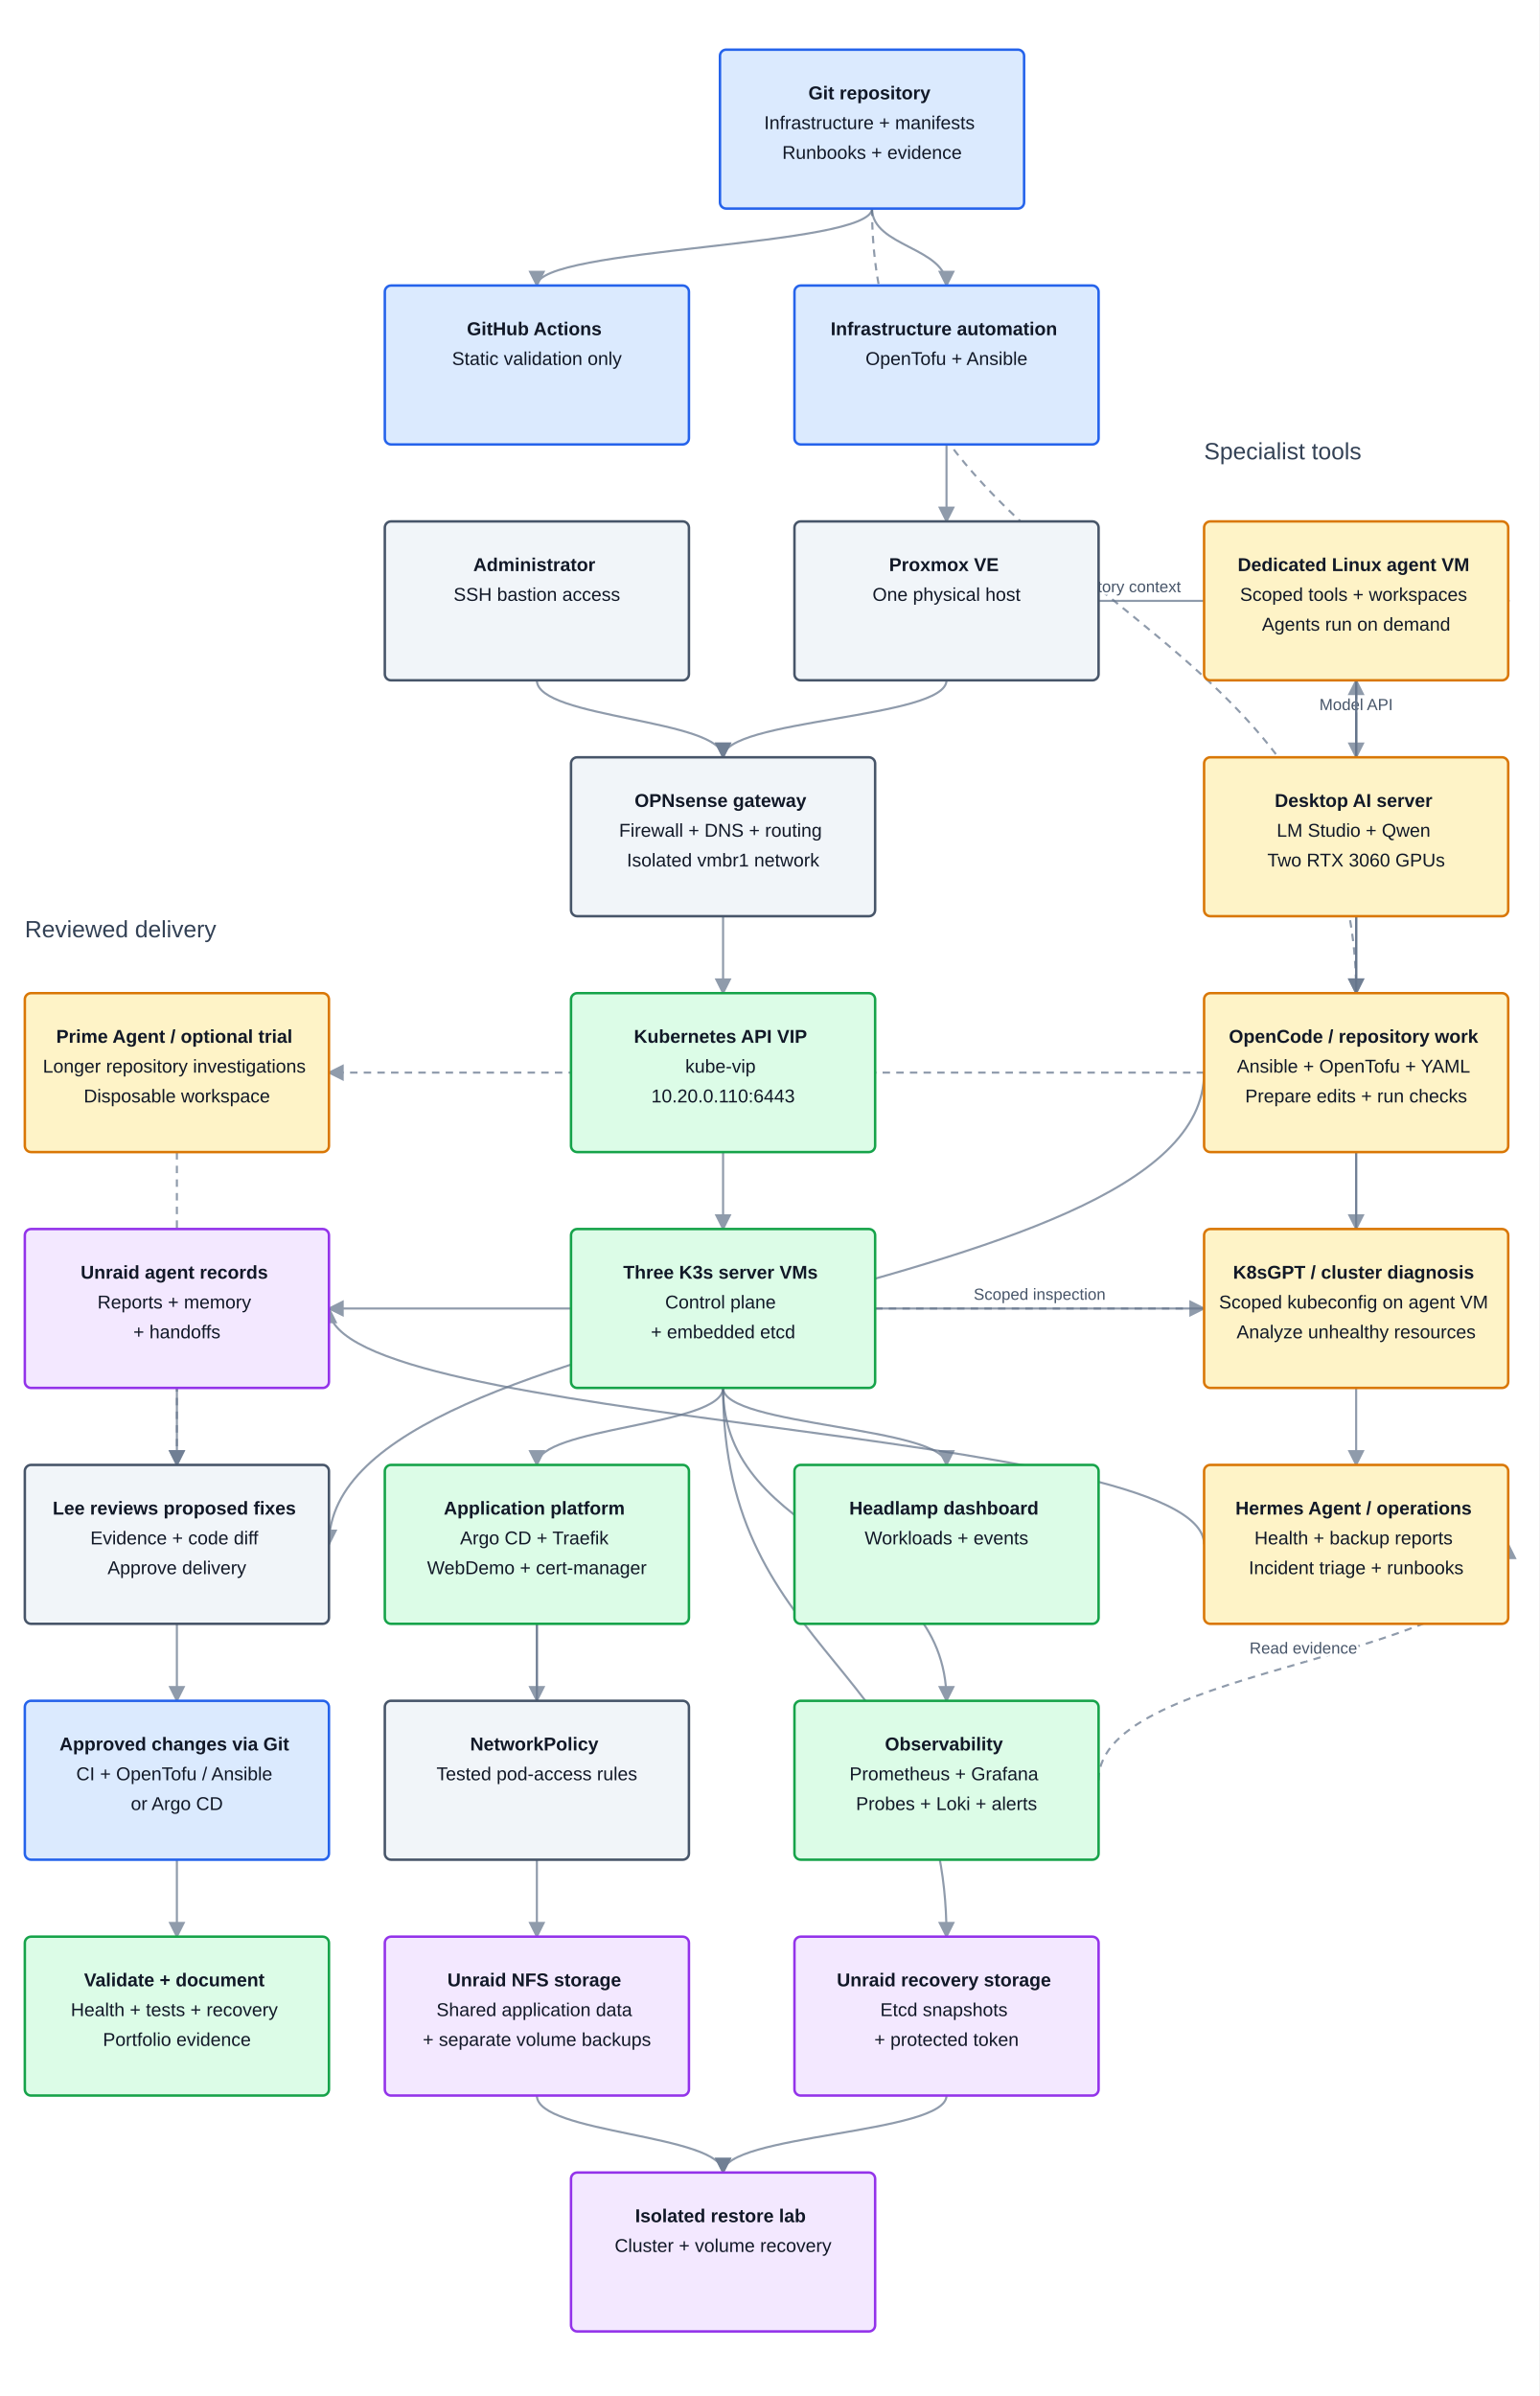
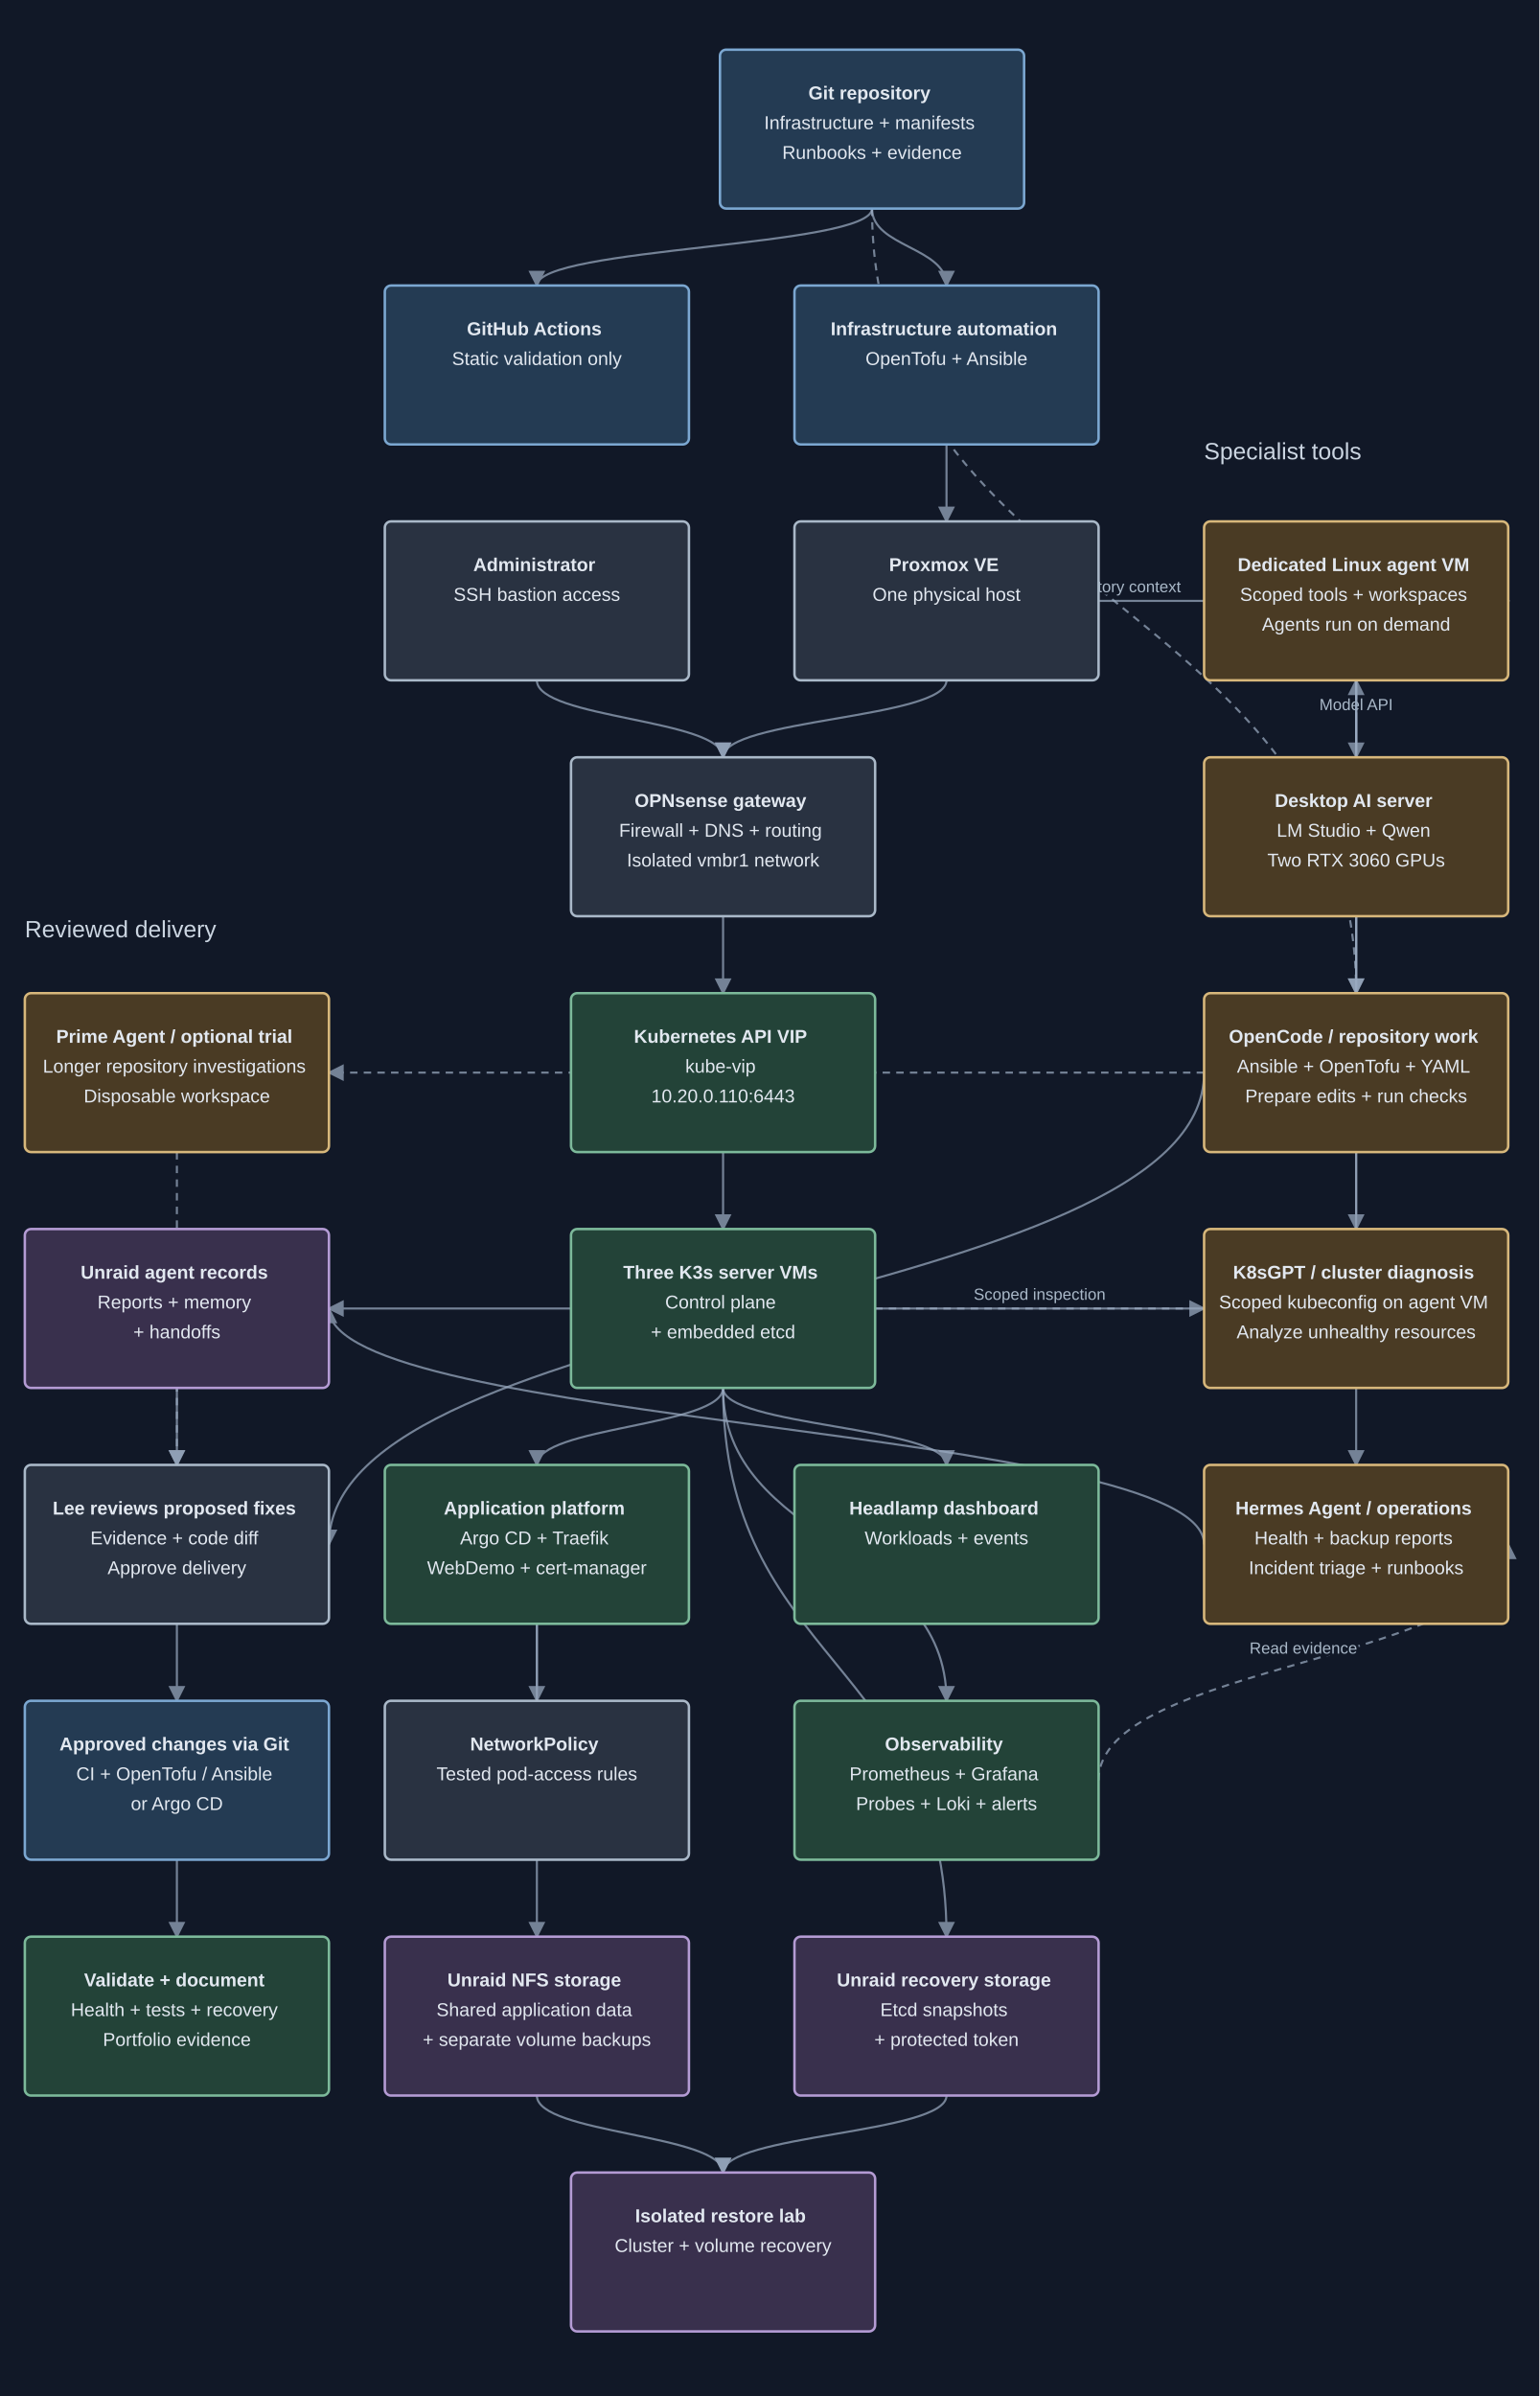
<svg xmlns="http://www.w3.org/2000/svg" width="1240" height="1930" viewBox="0 0 1240 1930" role="img" aria-labelledby="title desc">
  <defs>
    <marker id="arrow" markerWidth="8" markerHeight="8" refX="7" refY="4" orient="auto-start-reverse">
-       <path d="M0,0 L8,4 L0,8 Z" fill="#64748b" />
+       <path d="M0,0 L8,4 L0,8 Z" fill="#9aaac0" />
    </marker>
  </defs>
-   <rect width="1240" height="1930" fill="white" />
-   <g font-family="Arial, sans-serif" font-size="19" fill="#334155">
+   <rect width="1240" height="1930" fill="#111827" />
+   <g font-family="Arial, sans-serif" font-size="19" fill="#cbd5e1">
    <text x="20" y="755">Reviewed delivery</text>
    <text x="970" y="370">Specialist tools</text>
  </g>
-   <path d="M702.5,168 C702.5,199 432.5,199 432.5,230" fill="none" stroke="#64748b" stroke-width="1.7" opacity=".72" marker-end="url(#arrow)" />
-   <path d="M702.5,168 C702.5,199 762.5,199 762.5,230" fill="none" stroke="#64748b" stroke-width="1.7" opacity=".72" marker-end="url(#arrow)" />
-   <path d="M762.5,358 C762.5,389 762.5,389 762.5,420" fill="none" stroke="#64748b" stroke-width="1.7" opacity=".72" marker-end="url(#arrow)" />
-   <path d="M432.5,548 C432.5,579 582.5,579 582.5,610" fill="none" stroke="#64748b" stroke-width="1.7" opacity=".72" marker-end="url(#arrow)" />
-   <path d="M762.5,548 C762.5,579 582.5,579 582.5,610" fill="none" stroke="#64748b" stroke-width="1.7" opacity=".72" marker-end="url(#arrow)" />
-   <path d="M582.5,738 C582.5,769 582.5,769 582.5,800" fill="none" stroke="#64748b" stroke-width="1.7" opacity=".72" marker-end="url(#arrow)" />
-   <path d="M582.5,928 C582.5,959 582.5,959 582.5,990" fill="none" stroke="#64748b" stroke-width="1.7" opacity=".72" marker-end="url(#arrow)" />
-   <path d="M582.5,1118 C582.5,1149 432.5,1149 432.5,1180" fill="none" stroke="#64748b" stroke-width="1.7" opacity=".72" marker-end="url(#arrow)" />
-   <path d="M582.5,1118 C582.5,1149 762.5,1149 762.5,1180" fill="none" stroke="#64748b" stroke-width="1.7" opacity=".72" marker-end="url(#arrow)" />
-   <path d="M582.5,1118 C582.5,1244 762.5,1244 762.5,1370" fill="none" stroke="#64748b" stroke-width="1.7" opacity=".72" marker-end="url(#arrow)" />
-   <path d="M432.5,1308 C432.5,1339 432.5,1339 432.5,1370" fill="none" stroke="#64748b" stroke-width="1.7" opacity=".72" marker-end="url(#arrow)" />
-   <path d="M432.5,1308 C432.5,1434 432.5,1434 432.5,1560" fill="none" stroke="#64748b" stroke-width="1.7" opacity=".72" marker-end="url(#arrow)" />
-   <path d="M582.5,1118 C582.5,1339 762.5,1339 762.5,1560" fill="none" stroke="#64748b" stroke-width="1.7" opacity=".72" marker-end="url(#arrow)" />
-   <path d="M432.5,1688 C432.5,1719 582.5,1719 582.5,1750" fill="none" stroke="#64748b" stroke-width="1.7" opacity=".72" marker-end="url(#arrow)" />
-   <path d="M762.5,1688 C762.5,1719 582.5,1719 582.5,1750" fill="none" stroke="#64748b" stroke-width="1.7" opacity=".72" marker-end="url(#arrow)" />
-   <path d="M885,484 C885,484 1215,484 1215,484" fill="none" stroke="#64748b" stroke-width="1.7" opacity=".72" marker-end="url(#arrow)" />
-   <path d="M1092.5,548 C1092.5,579 1092.5,579 1092.5,610" fill="none" stroke="#64748b" stroke-width="1.7" opacity=".72" marker-end="url(#arrow)" marker-start="url(#arrow)" />
-   <text x="1092.5" y="572" text-anchor="middle" font-family="Arial, sans-serif" font-size="13" fill="#475569" stroke="white" stroke-width="4" paint-order="stroke">Model API</text>
-   <path d="M1092.5,548 C1092.5,864 1092.5,864 1092.5,1180" fill="none" stroke="#64748b" stroke-width="1.7" opacity=".72" marker-end="url(#arrow)" />
-   <path d="M1092.5,548 C1092.5,674 1092.5,674 1092.5,800" fill="none" stroke="#64748b" stroke-width="1.7" opacity=".72" marker-end="url(#arrow)" />
-   <path d="M1092.5,548 C1092.5,769 1092.5,769 1092.5,990" fill="none" stroke="#64748b" stroke-width="1.7" opacity=".72" marker-end="url(#arrow)" />
-   <path d="M970,864 C970,864 265,864 265,864" fill="none" stroke="#64748b" stroke-width="1.7" opacity=".72" marker-end="url(#arrow)" stroke-dasharray="6 5" />
-   <text x="617.5" y="857" text-anchor="middle" font-family="Arial, sans-serif" font-size="13" fill="#475569" stroke="white" stroke-width="4" paint-order="stroke">Optional comparison</text>
-   <path d="M885,1434 C885,1339 1215,1339 1215,1244" fill="none" stroke="#64748b" stroke-width="1.7" opacity=".72" marker-end="url(#arrow)" stroke-dasharray="6 5" />
-   <text x="1050" y="1332" text-anchor="middle" font-family="Arial, sans-serif" font-size="13" fill="#475569" stroke="white" stroke-width="4" paint-order="stroke">Read evidence</text>
-   <path d="M705,1054 C705,1054 970,1054 970,1054" fill="none" stroke="#64748b" stroke-width="1.7" opacity=".72" marker-end="url(#arrow)" stroke-dasharray="6 5" />
-   <text x="837.5" y="1047" text-anchor="middle" font-family="Arial, sans-serif" font-size="13" fill="#475569" stroke="white" stroke-width="4" paint-order="stroke">Scoped inspection</text>
-   <path d="M702.5,168 C702.5,484 1092.5,484 1092.5,800" fill="none" stroke="#64748b" stroke-width="1.7" opacity=".72" marker-end="url(#arrow)" stroke-dasharray="6 5" />
-   <text x="897.5" y="477" text-anchor="middle" font-family="Arial, sans-serif" font-size="13" fill="#475569" stroke="white" stroke-width="4" paint-order="stroke">Repository context</text>
-   <path d="M970,1244 C970,1149 265,1149 265,1054" fill="none" stroke="#64748b" stroke-width="1.7" opacity=".72" marker-end="url(#arrow)" />
-   <path d="M970,1054 C970,1054 265,1054 265,1054" fill="none" stroke="#64748b" stroke-width="1.7" opacity=".72" marker-end="url(#arrow)" />
-   <path d="M970,864 C970,1054 265,1054 265,1244" fill="none" stroke="#64748b" stroke-width="1.7" opacity=".72" marker-end="url(#arrow)" />
-   <path d="M142.5,928 C142.5,1054 142.5,1054 142.5,1180" fill="none" stroke="#64748b" stroke-width="1.7" opacity=".72" marker-end="url(#arrow)" stroke-dasharray="6 5" />
-   <path d="M142.5,1118 C142.5,1149 142.5,1149 142.5,1180" fill="none" stroke="#64748b" stroke-width="1.7" opacity=".72" marker-end="url(#arrow)" />
-   <path d="M142.5,1308 C142.5,1339 142.5,1339 142.5,1370" fill="none" stroke="#64748b" stroke-width="1.7" opacity=".72" marker-end="url(#arrow)" />
-   <path d="M142.5,1498 C142.5,1529 142.5,1529 142.5,1560" fill="none" stroke="#64748b" stroke-width="1.7" opacity=".72" marker-end="url(#arrow)" />
-   <g>
-     <rect x="580" y="40" width="245" height="128" rx="5" fill="#DBEAFE" stroke="#2563EB" stroke-width="2" />
-     <text text-anchor="middle" fill="#111827" font-family="Arial, sans-serif" font-size="15">
+   <path d="M702.5,168 C702.5,199 432.5,199 432.5,230" fill="none" stroke="#9aaac0" stroke-width="1.7" opacity=".72" marker-end="url(#arrow)" />
+   <path d="M702.5,168 C702.5,199 762.5,199 762.5,230" fill="none" stroke="#9aaac0" stroke-width="1.7" opacity=".72" marker-end="url(#arrow)" />
+   <path d="M762.5,358 C762.5,389 762.5,389 762.5,420" fill="none" stroke="#9aaac0" stroke-width="1.7" opacity=".72" marker-end="url(#arrow)" />
+   <path d="M432.5,548 C432.5,579 582.5,579 582.5,610" fill="none" stroke="#9aaac0" stroke-width="1.7" opacity=".72" marker-end="url(#arrow)" />
+   <path d="M762.5,548 C762.5,579 582.5,579 582.5,610" fill="none" stroke="#9aaac0" stroke-width="1.7" opacity=".72" marker-end="url(#arrow)" />
+   <path d="M582.5,738 C582.5,769 582.5,769 582.5,800" fill="none" stroke="#9aaac0" stroke-width="1.7" opacity=".72" marker-end="url(#arrow)" />
+   <path d="M582.5,928 C582.5,959 582.5,959 582.5,990" fill="none" stroke="#9aaac0" stroke-width="1.7" opacity=".72" marker-end="url(#arrow)" />
+   <path d="M582.5,1118 C582.5,1149 432.5,1149 432.5,1180" fill="none" stroke="#9aaac0" stroke-width="1.7" opacity=".72" marker-end="url(#arrow)" />
+   <path d="M582.5,1118 C582.5,1149 762.5,1149 762.5,1180" fill="none" stroke="#9aaac0" stroke-width="1.7" opacity=".72" marker-end="url(#arrow)" />
+   <path d="M582.5,1118 C582.5,1244 762.5,1244 762.5,1370" fill="none" stroke="#9aaac0" stroke-width="1.7" opacity=".72" marker-end="url(#arrow)" />
+   <path d="M432.5,1308 C432.5,1339 432.5,1339 432.5,1370" fill="none" stroke="#9aaac0" stroke-width="1.7" opacity=".72" marker-end="url(#arrow)" />
+   <path d="M432.5,1308 C432.5,1434 432.5,1434 432.5,1560" fill="none" stroke="#9aaac0" stroke-width="1.7" opacity=".72" marker-end="url(#arrow)" />
+   <path d="M582.5,1118 C582.5,1339 762.5,1339 762.5,1560" fill="none" stroke="#9aaac0" stroke-width="1.7" opacity=".72" marker-end="url(#arrow)" />
+   <path d="M432.5,1688 C432.5,1719 582.5,1719 582.5,1750" fill="none" stroke="#9aaac0" stroke-width="1.7" opacity=".72" marker-end="url(#arrow)" />
+   <path d="M762.5,1688 C762.5,1719 582.5,1719 582.5,1750" fill="none" stroke="#9aaac0" stroke-width="1.7" opacity=".72" marker-end="url(#arrow)" />
+   <path d="M885,484 C885,484 1215,484 1215,484" fill="none" stroke="#9aaac0" stroke-width="1.7" opacity=".72" marker-end="url(#arrow)" />
+   <path d="M1092.5,548 C1092.5,579 1092.5,579 1092.5,610" fill="none" stroke="#9aaac0" stroke-width="1.7" opacity=".72" marker-end="url(#arrow)" marker-start="url(#arrow)" />
+   <text x="1092.5" y="572" text-anchor="middle" font-family="Arial, sans-serif" font-size="13" fill="#a9b8c8" stroke="#111827" stroke-width="4" paint-order="stroke">Model API</text>
+   <path d="M1092.5,548 C1092.5,864 1092.5,864 1092.5,1180" fill="none" stroke="#9aaac0" stroke-width="1.7" opacity=".72" marker-end="url(#arrow)" />
+   <path d="M1092.5,548 C1092.5,674 1092.5,674 1092.5,800" fill="none" stroke="#9aaac0" stroke-width="1.7" opacity=".72" marker-end="url(#arrow)" />
+   <path d="M1092.5,548 C1092.5,769 1092.5,769 1092.5,990" fill="none" stroke="#9aaac0" stroke-width="1.7" opacity=".72" marker-end="url(#arrow)" />
+   <path d="M970,864 C970,864 265,864 265,864" fill="none" stroke="#9aaac0" stroke-width="1.7" opacity=".72" marker-end="url(#arrow)" stroke-dasharray="6 5" />
+   <text x="617.5" y="857" text-anchor="middle" font-family="Arial, sans-serif" font-size="13" fill="#a9b8c8" stroke="#111827" stroke-width="4" paint-order="stroke">Optional comparison</text>
+   <path d="M885,1434 C885,1339 1215,1339 1215,1244" fill="none" stroke="#9aaac0" stroke-width="1.7" opacity=".72" marker-end="url(#arrow)" stroke-dasharray="6 5" />
+   <text x="1050" y="1332" text-anchor="middle" font-family="Arial, sans-serif" font-size="13" fill="#a9b8c8" stroke="#111827" stroke-width="4" paint-order="stroke">Read evidence</text>
+   <path d="M705,1054 C705,1054 970,1054 970,1054" fill="none" stroke="#9aaac0" stroke-width="1.7" opacity=".72" marker-end="url(#arrow)" stroke-dasharray="6 5" />
+   <text x="837.5" y="1047" text-anchor="middle" font-family="Arial, sans-serif" font-size="13" fill="#a9b8c8" stroke="#111827" stroke-width="4" paint-order="stroke">Scoped inspection</text>
+   <path d="M702.5,168 C702.5,484 1092.5,484 1092.5,800" fill="none" stroke="#9aaac0" stroke-width="1.7" opacity=".72" marker-end="url(#arrow)" stroke-dasharray="6 5" />
+   <text x="897.5" y="477" text-anchor="middle" font-family="Arial, sans-serif" font-size="13" fill="#a9b8c8" stroke="#111827" stroke-width="4" paint-order="stroke">Repository context</text>
+   <path d="M970,1244 C970,1149 265,1149 265,1054" fill="none" stroke="#9aaac0" stroke-width="1.7" opacity=".72" marker-end="url(#arrow)" />
+   <path d="M970,1054 C970,1054 265,1054 265,1054" fill="none" stroke="#9aaac0" stroke-width="1.7" opacity=".72" marker-end="url(#arrow)" />
+   <path d="M970,864 C970,1054 265,1054 265,1244" fill="none" stroke="#9aaac0" stroke-width="1.7" opacity=".72" marker-end="url(#arrow)" />
+   <path d="M142.5,928 C142.5,1054 142.5,1054 142.5,1180" fill="none" stroke="#9aaac0" stroke-width="1.7" opacity=".72" marker-end="url(#arrow)" stroke-dasharray="6 5" />
+   <path d="M142.5,1118 C142.5,1149 142.5,1149 142.5,1180" fill="none" stroke="#9aaac0" stroke-width="1.7" opacity=".72" marker-end="url(#arrow)" />
+   <path d="M142.5,1308 C142.5,1339 142.5,1339 142.5,1370" fill="none" stroke="#9aaac0" stroke-width="1.7" opacity=".72" marker-end="url(#arrow)" />
+   <path d="M142.5,1498 C142.5,1529 142.5,1529 142.5,1560" fill="none" stroke="#9aaac0" stroke-width="1.7" opacity=".72" marker-end="url(#arrow)" />
+   <g>
+     <rect x="580" y="40" width="245" height="128" rx="5" fill="#243b53" stroke="#7ba7d1" stroke-width="2" />
+     <text text-anchor="middle" fill="#e2e8f0" font-family="Arial, sans-serif" font-size="15">
      <tspan x="702.5" y="80" font-weight="bold">Git repository</tspan>
      <tspan x="702.5" y="104">Infrastructure + manifests</tspan>
      <tspan x="702.5" y="128">Runbooks + evidence</tspan>
    </text>
  </g>
  <g>
-     <rect x="310" y="230" width="245" height="128" rx="5" fill="#DBEAFE" stroke="#2563EB" stroke-width="2" />
-     <text text-anchor="middle" fill="#111827" font-family="Arial, sans-serif" font-size="15">
+     <rect x="310" y="230" width="245" height="128" rx="5" fill="#243b53" stroke="#7ba7d1" stroke-width="2" />
+     <text text-anchor="middle" fill="#e2e8f0" font-family="Arial, sans-serif" font-size="15">
      <tspan x="432.5" y="270" font-weight="bold">GitHub Actions</tspan>
      <tspan x="432.5" y="294">Static validation only</tspan>
    </text>
  </g>
  <g>
-     <rect x="640" y="230" width="245" height="128" rx="5" fill="#DBEAFE" stroke="#2563EB" stroke-width="2" />
-     <text text-anchor="middle" fill="#111827" font-family="Arial, sans-serif" font-size="15">
+     <rect x="640" y="230" width="245" height="128" rx="5" fill="#243b53" stroke="#7ba7d1" stroke-width="2" />
+     <text text-anchor="middle" fill="#e2e8f0" font-family="Arial, sans-serif" font-size="15">
      <tspan x="762.5" y="270" font-weight="bold">Infrastructure automation</tspan>
      <tspan x="762.5" y="294">OpenTofu + Ansible</tspan>
    </text>
  </g>
  <g>
-     <rect x="640" y="420" width="245" height="128" rx="5" fill="#F1F5F9" stroke="#475569" stroke-width="2" />
-     <text text-anchor="middle" fill="#111827" font-family="Arial, sans-serif" font-size="15">
+     <rect x="640" y="420" width="245" height="128" rx="5" fill="#293241" stroke="#a9b8c8" stroke-width="2" />
+     <text text-anchor="middle" fill="#e2e8f0" font-family="Arial, sans-serif" font-size="15">
      <tspan x="762.5" y="460" font-weight="bold">Proxmox VE</tspan>
      <tspan x="762.5" y="484">One physical host</tspan>
    </text>
  </g>
  <g>
-     <rect x="310" y="420" width="245" height="128" rx="5" fill="#F1F5F9" stroke="#475569" stroke-width="2" />
-     <text text-anchor="middle" fill="#111827" font-family="Arial, sans-serif" font-size="15">
+     <rect x="310" y="420" width="245" height="128" rx="5" fill="#293241" stroke="#a9b8c8" stroke-width="2" />
+     <text text-anchor="middle" fill="#e2e8f0" font-family="Arial, sans-serif" font-size="15">
      <tspan x="432.5" y="460" font-weight="bold">Administrator</tspan>
      <tspan x="432.5" y="484">SSH bastion access</tspan>
    </text>
  </g>
  <g>
-     <rect x="460" y="610" width="245" height="128" rx="5" fill="#F1F5F9" stroke="#475569" stroke-width="2" />
-     <text text-anchor="middle" fill="#111827" font-family="Arial, sans-serif" font-size="15">
+     <rect x="460" y="610" width="245" height="128" rx="5" fill="#293241" stroke="#a9b8c8" stroke-width="2" />
+     <text text-anchor="middle" fill="#e2e8f0" font-family="Arial, sans-serif" font-size="15">
      <tspan x="582.5" y="650" font-weight="bold">OPNsense gateway</tspan>
      <tspan x="582.5" y="674">Firewall + DNS + routing</tspan>
      <tspan x="582.5" y="698">Isolated vmbr1 network</tspan>
    </text>
  </g>
  <g>
-     <rect x="460" y="800" width="245" height="128" rx="5" fill="#DCFCE7" stroke="#16A34A" stroke-width="2" />
-     <text text-anchor="middle" fill="#111827" font-family="Arial, sans-serif" font-size="15">
+     <rect x="460" y="800" width="245" height="128" rx="5" fill="#234338" stroke="#7cb99a" stroke-width="2" />
+     <text text-anchor="middle" fill="#e2e8f0" font-family="Arial, sans-serif" font-size="15">
      <tspan x="582.5" y="840" font-weight="bold">Kubernetes API VIP</tspan>
      <tspan x="582.5" y="864">kube-vip</tspan>
      <tspan x="582.5" y="888">10.20.0.110:6443</tspan>
    </text>
  </g>
  <g>
-     <rect x="460" y="990" width="245" height="128" rx="5" fill="#DCFCE7" stroke="#16A34A" stroke-width="2" />
-     <text text-anchor="middle" fill="#111827" font-family="Arial, sans-serif" font-size="15">
+     <rect x="460" y="990" width="245" height="128" rx="5" fill="#234338" stroke="#7cb99a" stroke-width="2" />
+     <text text-anchor="middle" fill="#e2e8f0" font-family="Arial, sans-serif" font-size="15">
      <tspan x="582.5" y="1030" font-weight="bold">Three K3s server VMs</tspan>
      <tspan x="582.5" y="1054">Control plane</tspan>
      <tspan x="582.5" y="1078">+ embedded etcd</tspan>
    </text>
  </g>
  <g>
-     <rect x="310" y="1180" width="245" height="128" rx="5" fill="#DCFCE7" stroke="#16A34A" stroke-width="2" />
-     <text text-anchor="middle" fill="#111827" font-family="Arial, sans-serif" font-size="15">
+     <rect x="310" y="1180" width="245" height="128" rx="5" fill="#234338" stroke="#7cb99a" stroke-width="2" />
+     <text text-anchor="middle" fill="#e2e8f0" font-family="Arial, sans-serif" font-size="15">
      <tspan x="432.5" y="1220" font-weight="bold">Application platform</tspan>
      <tspan x="432.5" y="1244">Argo CD + Traefik</tspan>
      <tspan x="432.5" y="1268">WebDemo + cert-manager</tspan>
    </text>
  </g>
  <g>
-     <rect x="640" y="1180" width="245" height="128" rx="5" fill="#DCFCE7" stroke="#16A34A" stroke-width="2" />
-     <text text-anchor="middle" fill="#111827" font-family="Arial, sans-serif" font-size="15">
+     <rect x="640" y="1180" width="245" height="128" rx="5" fill="#234338" stroke="#7cb99a" stroke-width="2" />
+     <text text-anchor="middle" fill="#e2e8f0" font-family="Arial, sans-serif" font-size="15">
      <tspan x="762.5" y="1220" font-weight="bold">Headlamp dashboard</tspan>
      <tspan x="762.5" y="1244">Workloads + events</tspan>
    </text>
  </g>
  <g>
-     <rect x="640" y="1370" width="245" height="128" rx="5" fill="#DCFCE7" stroke="#16A34A" stroke-width="2" />
-     <text text-anchor="middle" fill="#111827" font-family="Arial, sans-serif" font-size="15">
+     <rect x="640" y="1370" width="245" height="128" rx="5" fill="#234338" stroke="#7cb99a" stroke-width="2" />
+     <text text-anchor="middle" fill="#e2e8f0" font-family="Arial, sans-serif" font-size="15">
      <tspan x="762.5" y="1410" font-weight="bold">Observability</tspan>
      <tspan x="762.5" y="1434">Prometheus + Grafana</tspan>
      <tspan x="762.5" y="1458">Probes + Loki + alerts</tspan>
    </text>
  </g>
  <g>
-     <rect x="310" y="1370" width="245" height="128" rx="5" fill="#F1F5F9" stroke="#475569" stroke-width="2" />
-     <text text-anchor="middle" fill="#111827" font-family="Arial, sans-serif" font-size="15">
+     <rect x="310" y="1370" width="245" height="128" rx="5" fill="#293241" stroke="#a9b8c8" stroke-width="2" />
+     <text text-anchor="middle" fill="#e2e8f0" font-family="Arial, sans-serif" font-size="15">
      <tspan x="432.5" y="1410" font-weight="bold">NetworkPolicy</tspan>
      <tspan x="432.5" y="1434">Tested pod-access rules</tspan>
    </text>
  </g>
  <g>
-     <rect x="310" y="1560" width="245" height="128" rx="5" fill="#F3E8FF" stroke="#9333EA" stroke-width="2" />
-     <text text-anchor="middle" fill="#111827" font-family="Arial, sans-serif" font-size="15">
+     <rect x="310" y="1560" width="245" height="128" rx="5" fill="#39304d" stroke="#b49bd4" stroke-width="2" />
+     <text text-anchor="middle" fill="#e2e8f0" font-family="Arial, sans-serif" font-size="15">
      <tspan x="432.5" y="1600" font-weight="bold">Unraid NFS storage</tspan>
      <tspan x="432.5" y="1624">Shared application data</tspan>
      <tspan x="432.5" y="1648">+ separate volume backups</tspan>
    </text>
  </g>
  <g>
-     <rect x="640" y="1560" width="245" height="128" rx="5" fill="#F3E8FF" stroke="#9333EA" stroke-width="2" />
-     <text text-anchor="middle" fill="#111827" font-family="Arial, sans-serif" font-size="15">
+     <rect x="640" y="1560" width="245" height="128" rx="5" fill="#39304d" stroke="#b49bd4" stroke-width="2" />
+     <text text-anchor="middle" fill="#e2e8f0" font-family="Arial, sans-serif" font-size="15">
      <tspan x="762.5" y="1600" font-weight="bold">Unraid recovery storage</tspan>
      <tspan x="762.5" y="1624">Etcd snapshots</tspan>
      <tspan x="762.5" y="1648">+ protected token</tspan>
    </text>
  </g>
  <g>
-     <rect x="460" y="1750" width="245" height="128" rx="5" fill="#F3E8FF" stroke="#9333EA" stroke-width="2" />
-     <text text-anchor="middle" fill="#111827" font-family="Arial, sans-serif" font-size="15">
+     <rect x="460" y="1750" width="245" height="128" rx="5" fill="#39304d" stroke="#b49bd4" stroke-width="2" />
+     <text text-anchor="middle" fill="#e2e8f0" font-family="Arial, sans-serif" font-size="15">
      <tspan x="582.5" y="1790" font-weight="bold">Isolated restore lab</tspan>
      <tspan x="582.5" y="1814">Cluster + volume recovery</tspan>
    </text>
  </g>
  <g>
-     <rect x="970" y="420" width="245" height="128" rx="5" fill="#FEF3C7" stroke="#D97706" stroke-width="2" />
-     <text text-anchor="middle" fill="#111827" font-family="Arial, sans-serif" font-size="15">
+     <rect x="970" y="420" width="245" height="128" rx="5" fill="#4a3b24" stroke="#d7b77b" stroke-width="2" />
+     <text text-anchor="middle" fill="#e2e8f0" font-family="Arial, sans-serif" font-size="15">
      <tspan x="1092.5" y="460" font-weight="bold">Dedicated Linux agent VM</tspan>
      <tspan x="1092.5" y="484">Scoped tools + workspaces</tspan>
      <tspan x="1092.5" y="508">Agents run on demand</tspan>
    </text>
  </g>
  <g>
-     <rect x="970" y="610" width="245" height="128" rx="5" fill="#FEF3C7" stroke="#D97706" stroke-width="2" />
-     <text text-anchor="middle" fill="#111827" font-family="Arial, sans-serif" font-size="15">
+     <rect x="970" y="610" width="245" height="128" rx="5" fill="#4a3b24" stroke="#d7b77b" stroke-width="2" />
+     <text text-anchor="middle" fill="#e2e8f0" font-family="Arial, sans-serif" font-size="15">
      <tspan x="1092.5" y="650" font-weight="bold">Desktop AI server</tspan>
      <tspan x="1092.5" y="674">LM Studio + Qwen</tspan>
      <tspan x="1092.5" y="698">Two RTX 3060 GPUs</tspan>
    </text>
  </g>
  <g>
-     <rect x="970" y="1180" width="245" height="128" rx="5" fill="#FEF3C7" stroke="#D97706" stroke-width="2" />
-     <text text-anchor="middle" fill="#111827" font-family="Arial, sans-serif" font-size="15">
+     <rect x="970" y="1180" width="245" height="128" rx="5" fill="#4a3b24" stroke="#d7b77b" stroke-width="2" />
+     <text text-anchor="middle" fill="#e2e8f0" font-family="Arial, sans-serif" font-size="15">
      <tspan x="1092.5" y="1220" font-weight="bold">Hermes Agent / operations</tspan>
      <tspan x="1092.5" y="1244">Health + backup reports</tspan>
      <tspan x="1092.5" y="1268">Incident triage + runbooks</tspan>
    </text>
  </g>
  <g>
-     <rect x="970" y="800" width="245" height="128" rx="5" fill="#FEF3C7" stroke="#D97706" stroke-width="2" />
-     <text text-anchor="middle" fill="#111827" font-family="Arial, sans-serif" font-size="15">
+     <rect x="970" y="800" width="245" height="128" rx="5" fill="#4a3b24" stroke="#d7b77b" stroke-width="2" />
+     <text text-anchor="middle" fill="#e2e8f0" font-family="Arial, sans-serif" font-size="15">
      <tspan x="1092.5" y="840" font-weight="bold">OpenCode / repository work</tspan>
      <tspan x="1092.5" y="864">Ansible + OpenTofu + YAML</tspan>
      <tspan x="1092.5" y="888">Prepare edits + run checks</tspan>
    </text>
  </g>
  <g>
-     <rect x="970" y="990" width="245" height="128" rx="5" fill="#FEF3C7" stroke="#D97706" stroke-width="2" />
-     <text text-anchor="middle" fill="#111827" font-family="Arial, sans-serif" font-size="15">
+     <rect x="970" y="990" width="245" height="128" rx="5" fill="#4a3b24" stroke="#d7b77b" stroke-width="2" />
+     <text text-anchor="middle" fill="#e2e8f0" font-family="Arial, sans-serif" font-size="15">
      <tspan x="1092.5" y="1030" font-weight="bold">K8sGPT / cluster diagnosis</tspan>
      <tspan x="1092.5" y="1054">Scoped kubeconfig on agent VM</tspan>
      <tspan x="1092.5" y="1078">Analyze unhealthy resources</tspan>
    </text>
  </g>
  <g>
-     <rect x="20" y="800" width="245" height="128" rx="5" fill="#FEF3C7" stroke="#D97706" stroke-width="2" />
-     <text text-anchor="middle" fill="#111827" font-family="Arial, sans-serif" font-size="15">
+     <rect x="20" y="800" width="245" height="128" rx="5" fill="#4a3b24" stroke="#d7b77b" stroke-width="2" />
+     <text text-anchor="middle" fill="#e2e8f0" font-family="Arial, sans-serif" font-size="15">
      <tspan x="142.5" y="840" font-weight="bold">Prime Agent / optional trial</tspan>
      <tspan x="142.5" y="864">Longer repository investigations</tspan>
      <tspan x="142.5" y="888">Disposable workspace</tspan>
    </text>
  </g>
  <g>
-     <rect x="20" y="990" width="245" height="128" rx="5" fill="#F3E8FF" stroke="#9333EA" stroke-width="2" />
-     <text text-anchor="middle" fill="#111827" font-family="Arial, sans-serif" font-size="15">
+     <rect x="20" y="990" width="245" height="128" rx="5" fill="#39304d" stroke="#b49bd4" stroke-width="2" />
+     <text text-anchor="middle" fill="#e2e8f0" font-family="Arial, sans-serif" font-size="15">
      <tspan x="142.5" y="1030" font-weight="bold">Unraid agent records</tspan>
      <tspan x="142.5" y="1054">Reports + memory</tspan>
      <tspan x="142.5" y="1078">+ handoffs</tspan>
    </text>
  </g>
  <g>
-     <rect x="20" y="1180" width="245" height="128" rx="5" fill="#F1F5F9" stroke="#475569" stroke-width="2" />
-     <text text-anchor="middle" fill="#111827" font-family="Arial, sans-serif" font-size="15">
+     <rect x="20" y="1180" width="245" height="128" rx="5" fill="#293241" stroke="#a9b8c8" stroke-width="2" />
+     <text text-anchor="middle" fill="#e2e8f0" font-family="Arial, sans-serif" font-size="15">
      <tspan x="142.5" y="1220" font-weight="bold">Lee reviews proposed fixes</tspan>
      <tspan x="142.5" y="1244">Evidence + code diff</tspan>
      <tspan x="142.5" y="1268">Approve delivery</tspan>
    </text>
  </g>
  <g>
-     <rect x="20" y="1370" width="245" height="128" rx="5" fill="#DBEAFE" stroke="#2563EB" stroke-width="2" />
-     <text text-anchor="middle" fill="#111827" font-family="Arial, sans-serif" font-size="15">
+     <rect x="20" y="1370" width="245" height="128" rx="5" fill="#243b53" stroke="#7ba7d1" stroke-width="2" />
+     <text text-anchor="middle" fill="#e2e8f0" font-family="Arial, sans-serif" font-size="15">
      <tspan x="142.5" y="1410" font-weight="bold">Approved changes via Git</tspan>
      <tspan x="142.5" y="1434">CI + OpenTofu / Ansible</tspan>
      <tspan x="142.5" y="1458">or Argo CD</tspan>
    </text>
  </g>
  <g>
-     <rect x="20" y="1560" width="245" height="128" rx="5" fill="#DCFCE7" stroke="#16A34A" stroke-width="2" />
-     <text text-anchor="middle" fill="#111827" font-family="Arial, sans-serif" font-size="15">
+     <rect x="20" y="1560" width="245" height="128" rx="5" fill="#234338" stroke="#7cb99a" stroke-width="2" />
+     <text text-anchor="middle" fill="#e2e8f0" font-family="Arial, sans-serif" font-size="15">
      <tspan x="142.5" y="1600" font-weight="bold">Validate + document</tspan>
      <tspan x="142.5" y="1624">Health + tests + recovery</tspan>
      <tspan x="142.5" y="1648">Portfolio evidence</tspan>
    </text>
  </g>
</svg>
